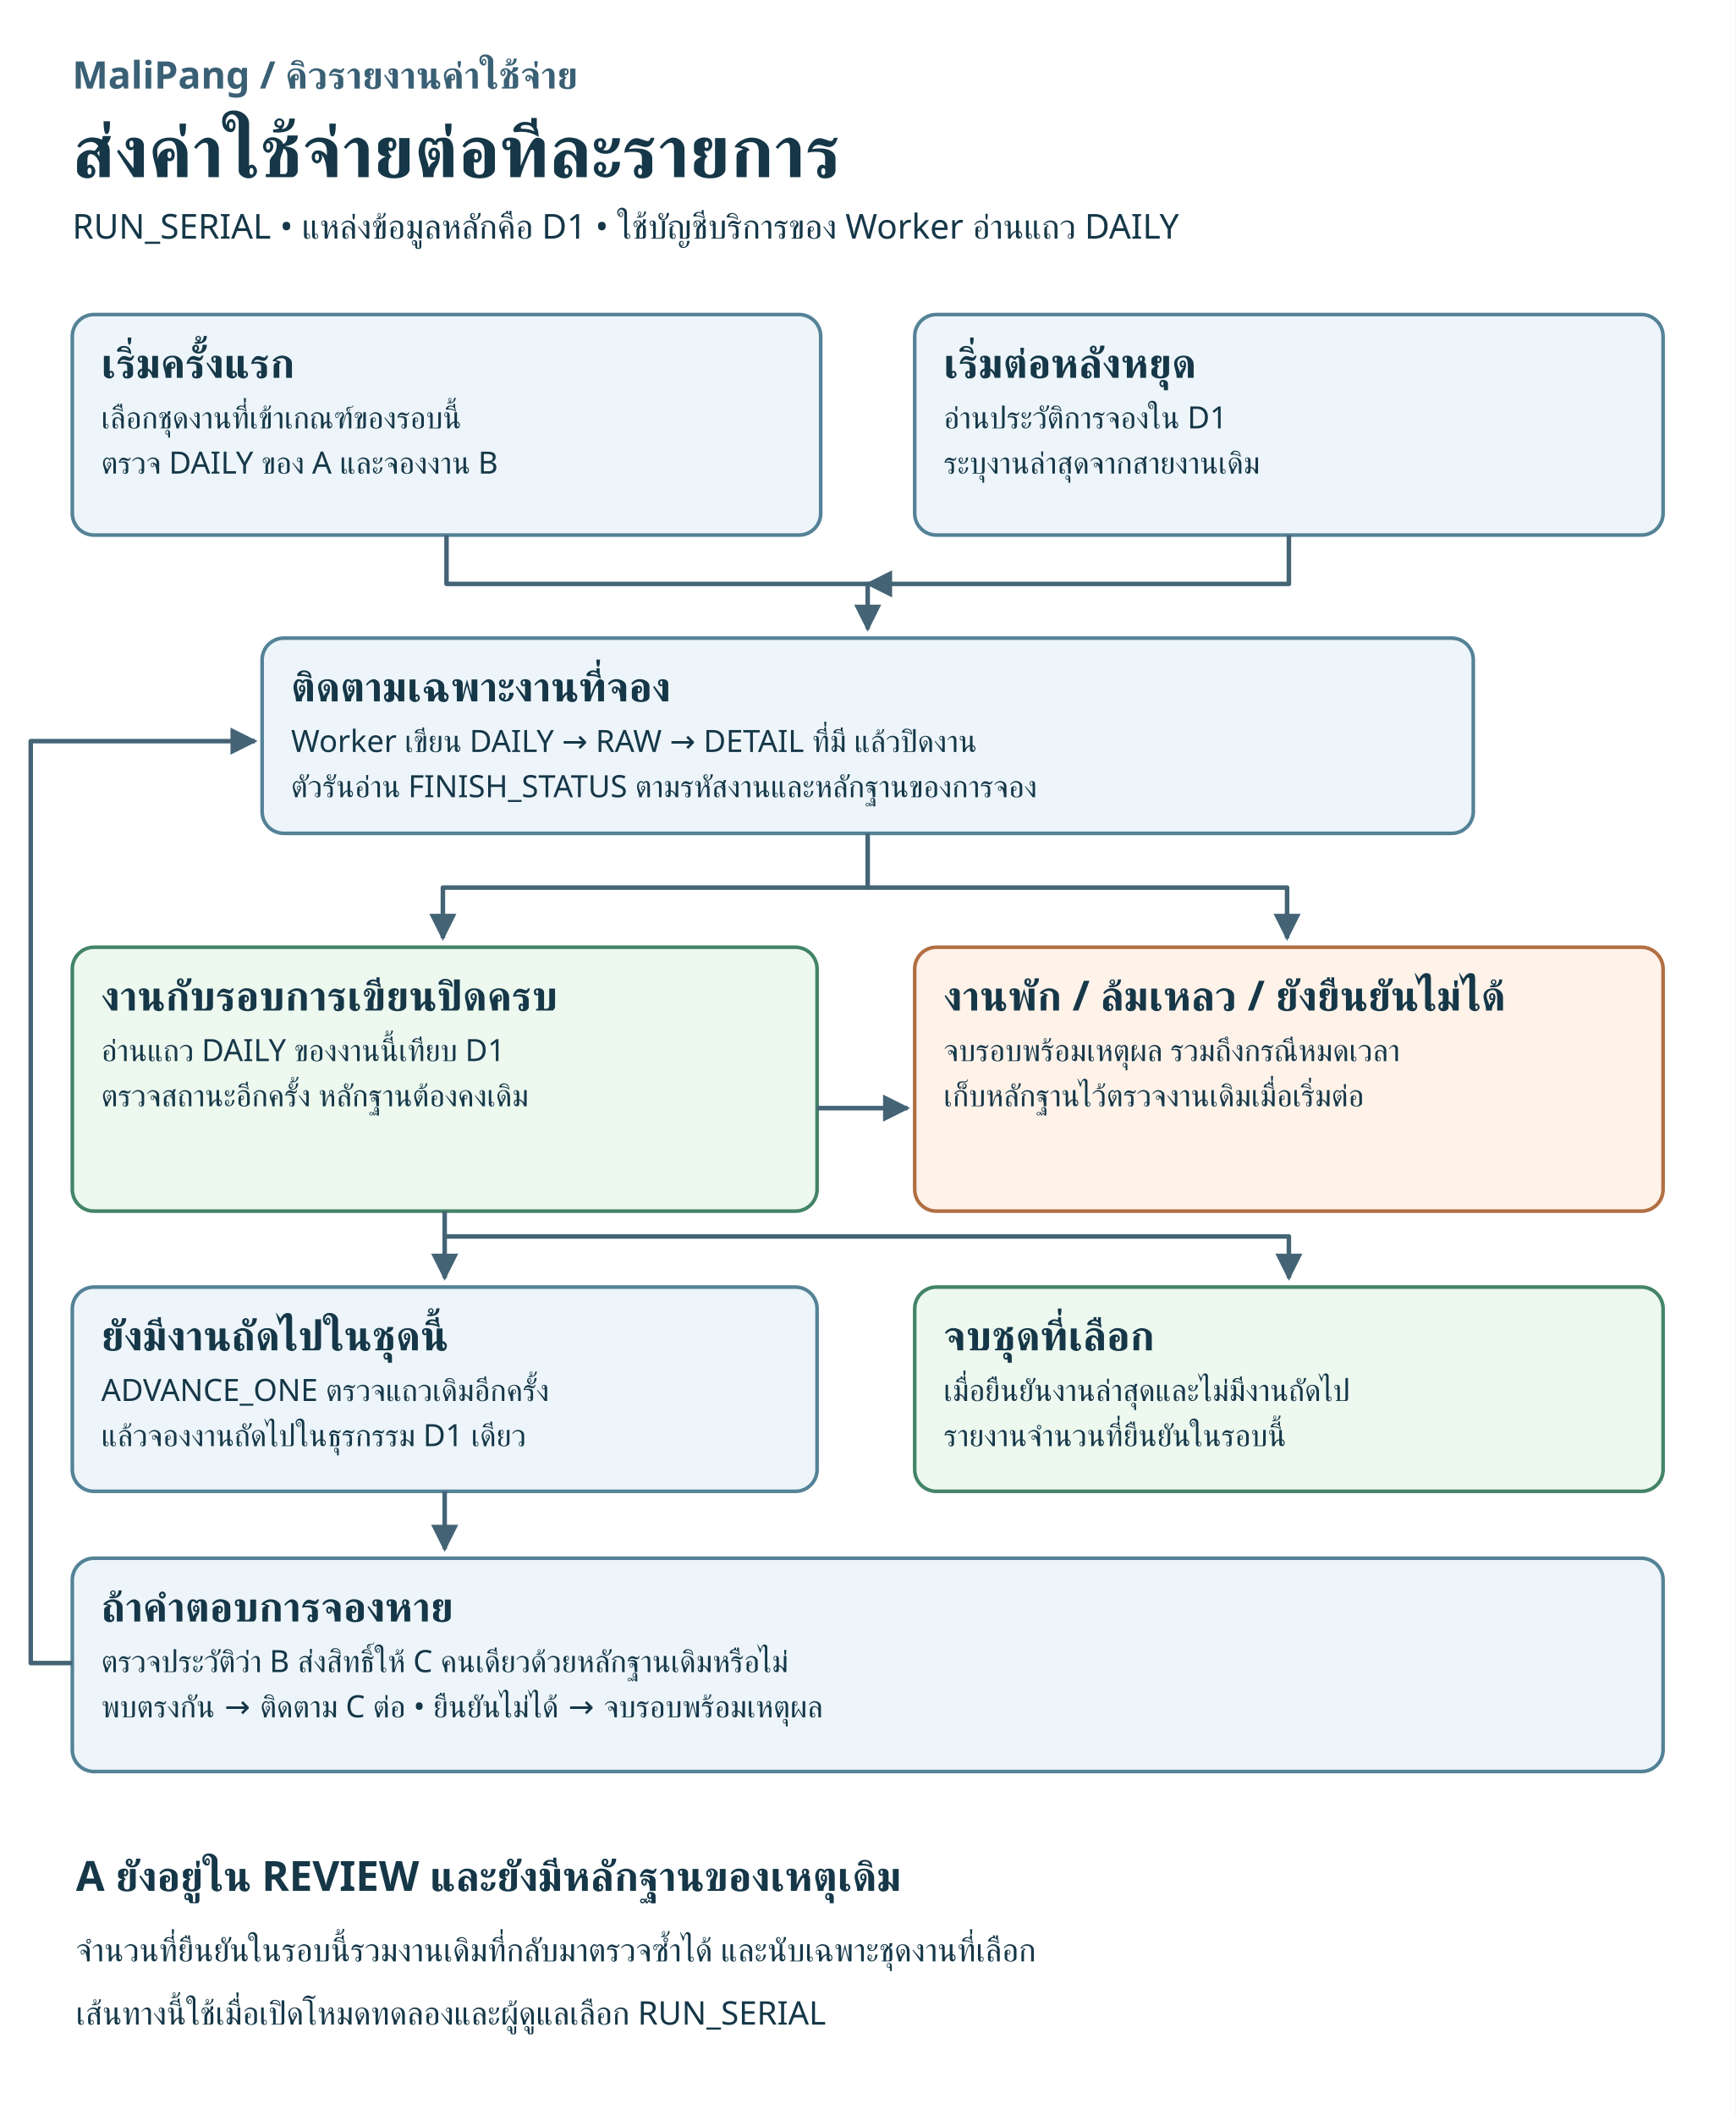
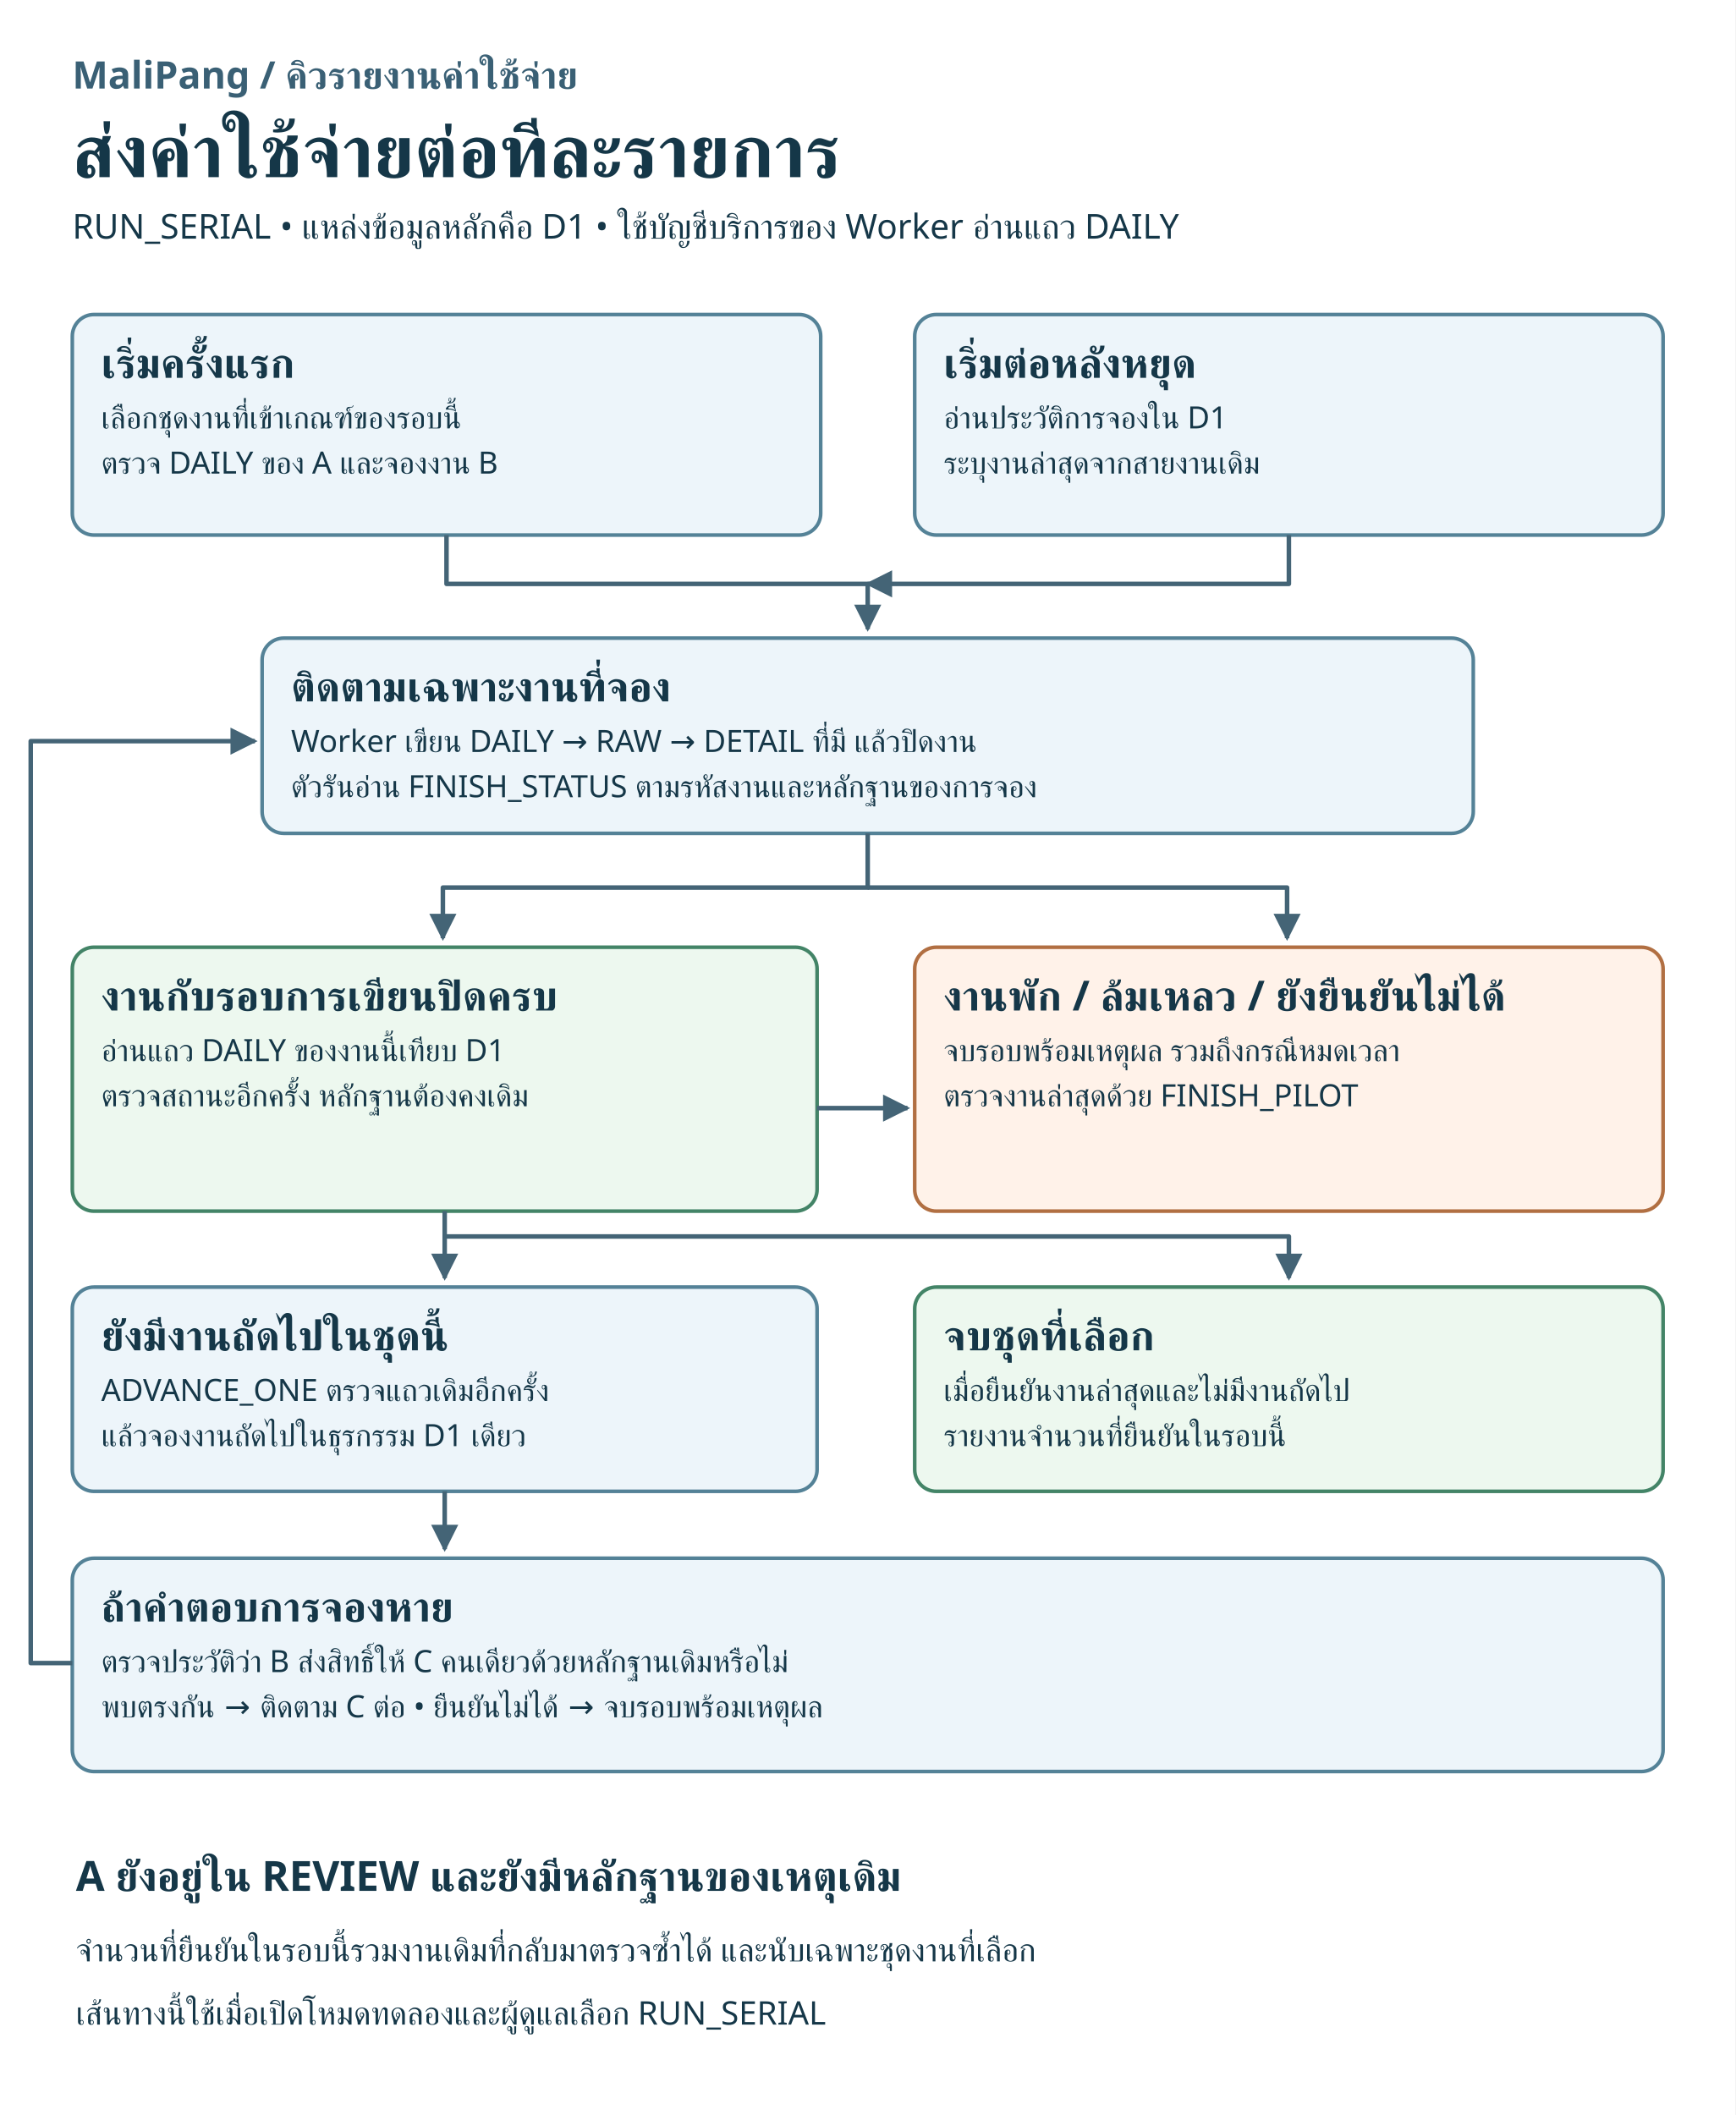
<svg xmlns="http://www.w3.org/2000/svg" viewBox="0 0 960 1170" width="960" height="1170" role="img" aria-labelledby="title desc" style="font-family:Thonburi,sans-serif">
  <defs>
    <marker id="arrow" viewBox="0 0 10 10" refX="9" refY="5" markerWidth="6" markerHeight="6" orient="auto">
      <path d="M0 0L10 5L0 10Z" fill="#446476" />
    </marker>
  </defs>
  <rect width="960" height="1170" fill="#fff" />
  <text x="40" y="49" fill="#3a6075" font-size="21" font-weight="700">MaliPang  /  คิวรายงานค่าใช้จ่าย</text>
  <text x="40" y="98" fill="#153748" font-size="41" font-weight="700">ส่งค่าใช้จ่ายต่อทีละรายการ</text>
  <text x="40" y="132" fill="#153748" font-size="19" font-weight="400">RUN_SERIAL  •  แหล่งข้อมูลหลักคือ D1  •  ใช้บัญชีบริการของ Worker อ่านแถว DAILY</text>
  <rect x="40" y="174" width="414" height="122" rx="12" fill="#edf5fa" stroke="#548297" stroke-width="2" />
  <text x="56" y="209" fill="#153748" font-size="23" font-weight="700">เริ่มครั้งแรก</text>
  <text x="56" y="237" fill="#153748" font-size="17" font-weight="400">เลือกชุดงานที่เข้าเกณฑ์ของรอบนี้</text>
  <text x="56" y="262" fill="#153748" font-size="17" font-weight="400">ตรวจ DAILY ของ A และจองงาน B</text>
  <rect x="506" y="174" width="414" height="122" rx="12" fill="#edf5fa" stroke="#548297" stroke-width="2" />
  <text x="522" y="209" fill="#153748" font-size="23" font-weight="700">เริ่มต่อหลังหยุด</text>
  <text x="522" y="237" fill="#153748" font-size="17" font-weight="400">อ่านประวัติการจองใน D1</text>
  <text x="522" y="262" fill="#153748" font-size="17" font-weight="400">ระบุงานล่าสุดจากสายงานเดิม</text>
  <path d="M247 296V323H480V348" fill="none" stroke="#446476" stroke-width="2.5" stroke-linejoin="round" marker-end="url(#arrow)" />
  <path d="M713 296V323H480" fill="none" stroke="#446476" stroke-width="2.5" stroke-linejoin="round" marker-end="url(#arrow)" />
  <rect x="145" y="353" width="670" height="108" rx="12" fill="#edf5fa" stroke="#548297" stroke-width="2" />
  <text x="161" y="388" fill="#153748" font-size="23" font-weight="700">ติดตามเฉพาะงานที่จอง</text>
  <text x="161" y="416" fill="#153748" font-size="17" font-weight="400">Worker เขียน DAILY → RAW → DETAIL ที่มี แล้วปิดงาน</text>
  <text x="161" y="441" fill="#153748" font-size="17" font-weight="400">ตัวรันอ่าน FINISH_STATUS ตามรหัสงานและหลักฐานของการจอง</text>
  <path d="M480 461V491H245V519" fill="none" stroke="#446476" stroke-width="2.5" stroke-linejoin="round" marker-end="url(#arrow)" />
  <path d="M480 491H712V519" fill="none" stroke="#446476" stroke-width="2.5" stroke-linejoin="round" marker-end="url(#arrow)" />
  <rect x="40" y="524" width="412" height="146" rx="12" fill="#edf8ef" stroke="#438467" stroke-width="2" />
  <text x="56" y="559" fill="#153748" font-size="23" font-weight="700">งานกับรอบการเขียนปิดครบ</text>
  <text x="56" y="587" fill="#153748" font-size="17" font-weight="400">อ่านแถว DAILY ของงานนี้เทียบ D1</text>
  <text x="56" y="612" fill="#153748" font-size="17" font-weight="400">ตรวจสถานะอีกครั้ง หลักฐานต้องคงเดิม</text>
  <rect x="506" y="524" width="414" height="146" rx="12" fill="#fff2e9" stroke="#b16f42" stroke-width="2" />
  <text x="522" y="559" fill="#153748" font-size="23" font-weight="700">งานพัก / ล้มเหลว / ยังยืนยันไม่ได้</text>
  <text x="522" y="587" fill="#153748" font-size="17" font-weight="400">จบรอบพร้อมเหตุผล รวมถึงกรณีหมดเวลา</text>
-   <text x="522" y="612" fill="#153748" font-size="17" font-weight="400">เก็บหลักฐานไว้ตรวจงานเดิมเมื่อเริ่มต่อ</text>
+   <text x="522" y="612" fill="#153748" font-size="17" font-weight="400">ตรวจงานล่าสุดด้วย FINISH_PILOT</text>
  <path d="M452 613H502" fill="none" stroke="#446476" stroke-width="2.5" stroke-linejoin="round" marker-end="url(#arrow)" />
  <path d="M246 670V707" fill="none" stroke="#446476" stroke-width="2.5" stroke-linejoin="round" marker-end="url(#arrow)" />
  <rect x="40" y="712" width="412" height="113" rx="12" fill="#edf5fa" stroke="#548297" stroke-width="2" />
  <text x="56" y="747" fill="#153748" font-size="23" font-weight="700">ยังมีงานถัดไปในชุดนี้</text>
  <text x="56" y="775" fill="#153748" font-size="17" font-weight="400">ADVANCE_ONE ตรวจแถวเดิมอีกครั้ง</text>
  <text x="56" y="800" fill="#153748" font-size="17" font-weight="400">แล้วจองงานถัดไปในธุรกรรม D1 เดียว</text>
  <rect x="506" y="712" width="414" height="113" rx="12" fill="#edf8ef" stroke="#438467" stroke-width="2" />
  <text x="522" y="747" fill="#153748" font-size="23" font-weight="700">จบชุดที่เลือก</text>
  <text x="522" y="775" fill="#153748" font-size="17" font-weight="400">เมื่อยืนยันงานล่าสุดและไม่มีงานถัดไป</text>
  <text x="522" y="800" fill="#153748" font-size="17" font-weight="400">รายงานจำนวนที่ยืนยันในรอบนี้</text>
  <path d="M246 684H713V707" fill="none" stroke="#446476" stroke-width="2.5" stroke-linejoin="round" marker-end="url(#arrow)" />
  <path d="M246 825V857" fill="none" stroke="#446476" stroke-width="2.5" stroke-linejoin="round" marker-end="url(#arrow)" />
  <rect x="40" y="862" width="880" height="118" rx="12" fill="#edf5fa" stroke="#548297" stroke-width="2" />
  <text x="56" y="897" fill="#153748" font-size="23" font-weight="700">ถ้าคำตอบการจองหาย</text>
  <text x="56" y="925" fill="#153748" font-size="17" font-weight="400">ตรวจประวัติว่า B ส่งสิทธิ์ให้ C คนเดียวด้วยหลักฐานเดิมหรือไม่</text>
  <text x="56" y="950" fill="#153748" font-size="17" font-weight="400">พบตรงกัน → ติดตาม C ต่อ • ยืนยันไม่ได้ → จบรอบพร้อมเหตุผล</text>
  <path d="M40 920H17V410H141" fill="none" stroke="#446476" stroke-width="2.5" stroke-linejoin="round" marker-end="url(#arrow)" />
  <text x="42" y="1046" fill="#153748" font-size="23" font-weight="700">A ยังอยู่ใน REVIEW และยังมีหลักฐานของเหตุเดิม</text>
  <text x="42" y="1085" fill="#153748" font-size="18" font-weight="400">จำนวนที่ยืนยันในรอบนี้รวมงานเดิมที่กลับมาตรวจซ้ำได้ และนับเฉพาะชุดงานที่เลือก</text>
  <text x="42" y="1120" fill="#153748" font-size="18" font-weight="400">เส้นทางนี้ใช้เมื่อเปิดโหมดทดลองและผู้ดูแลเลือก RUN_SERIAL</text>
</svg>
